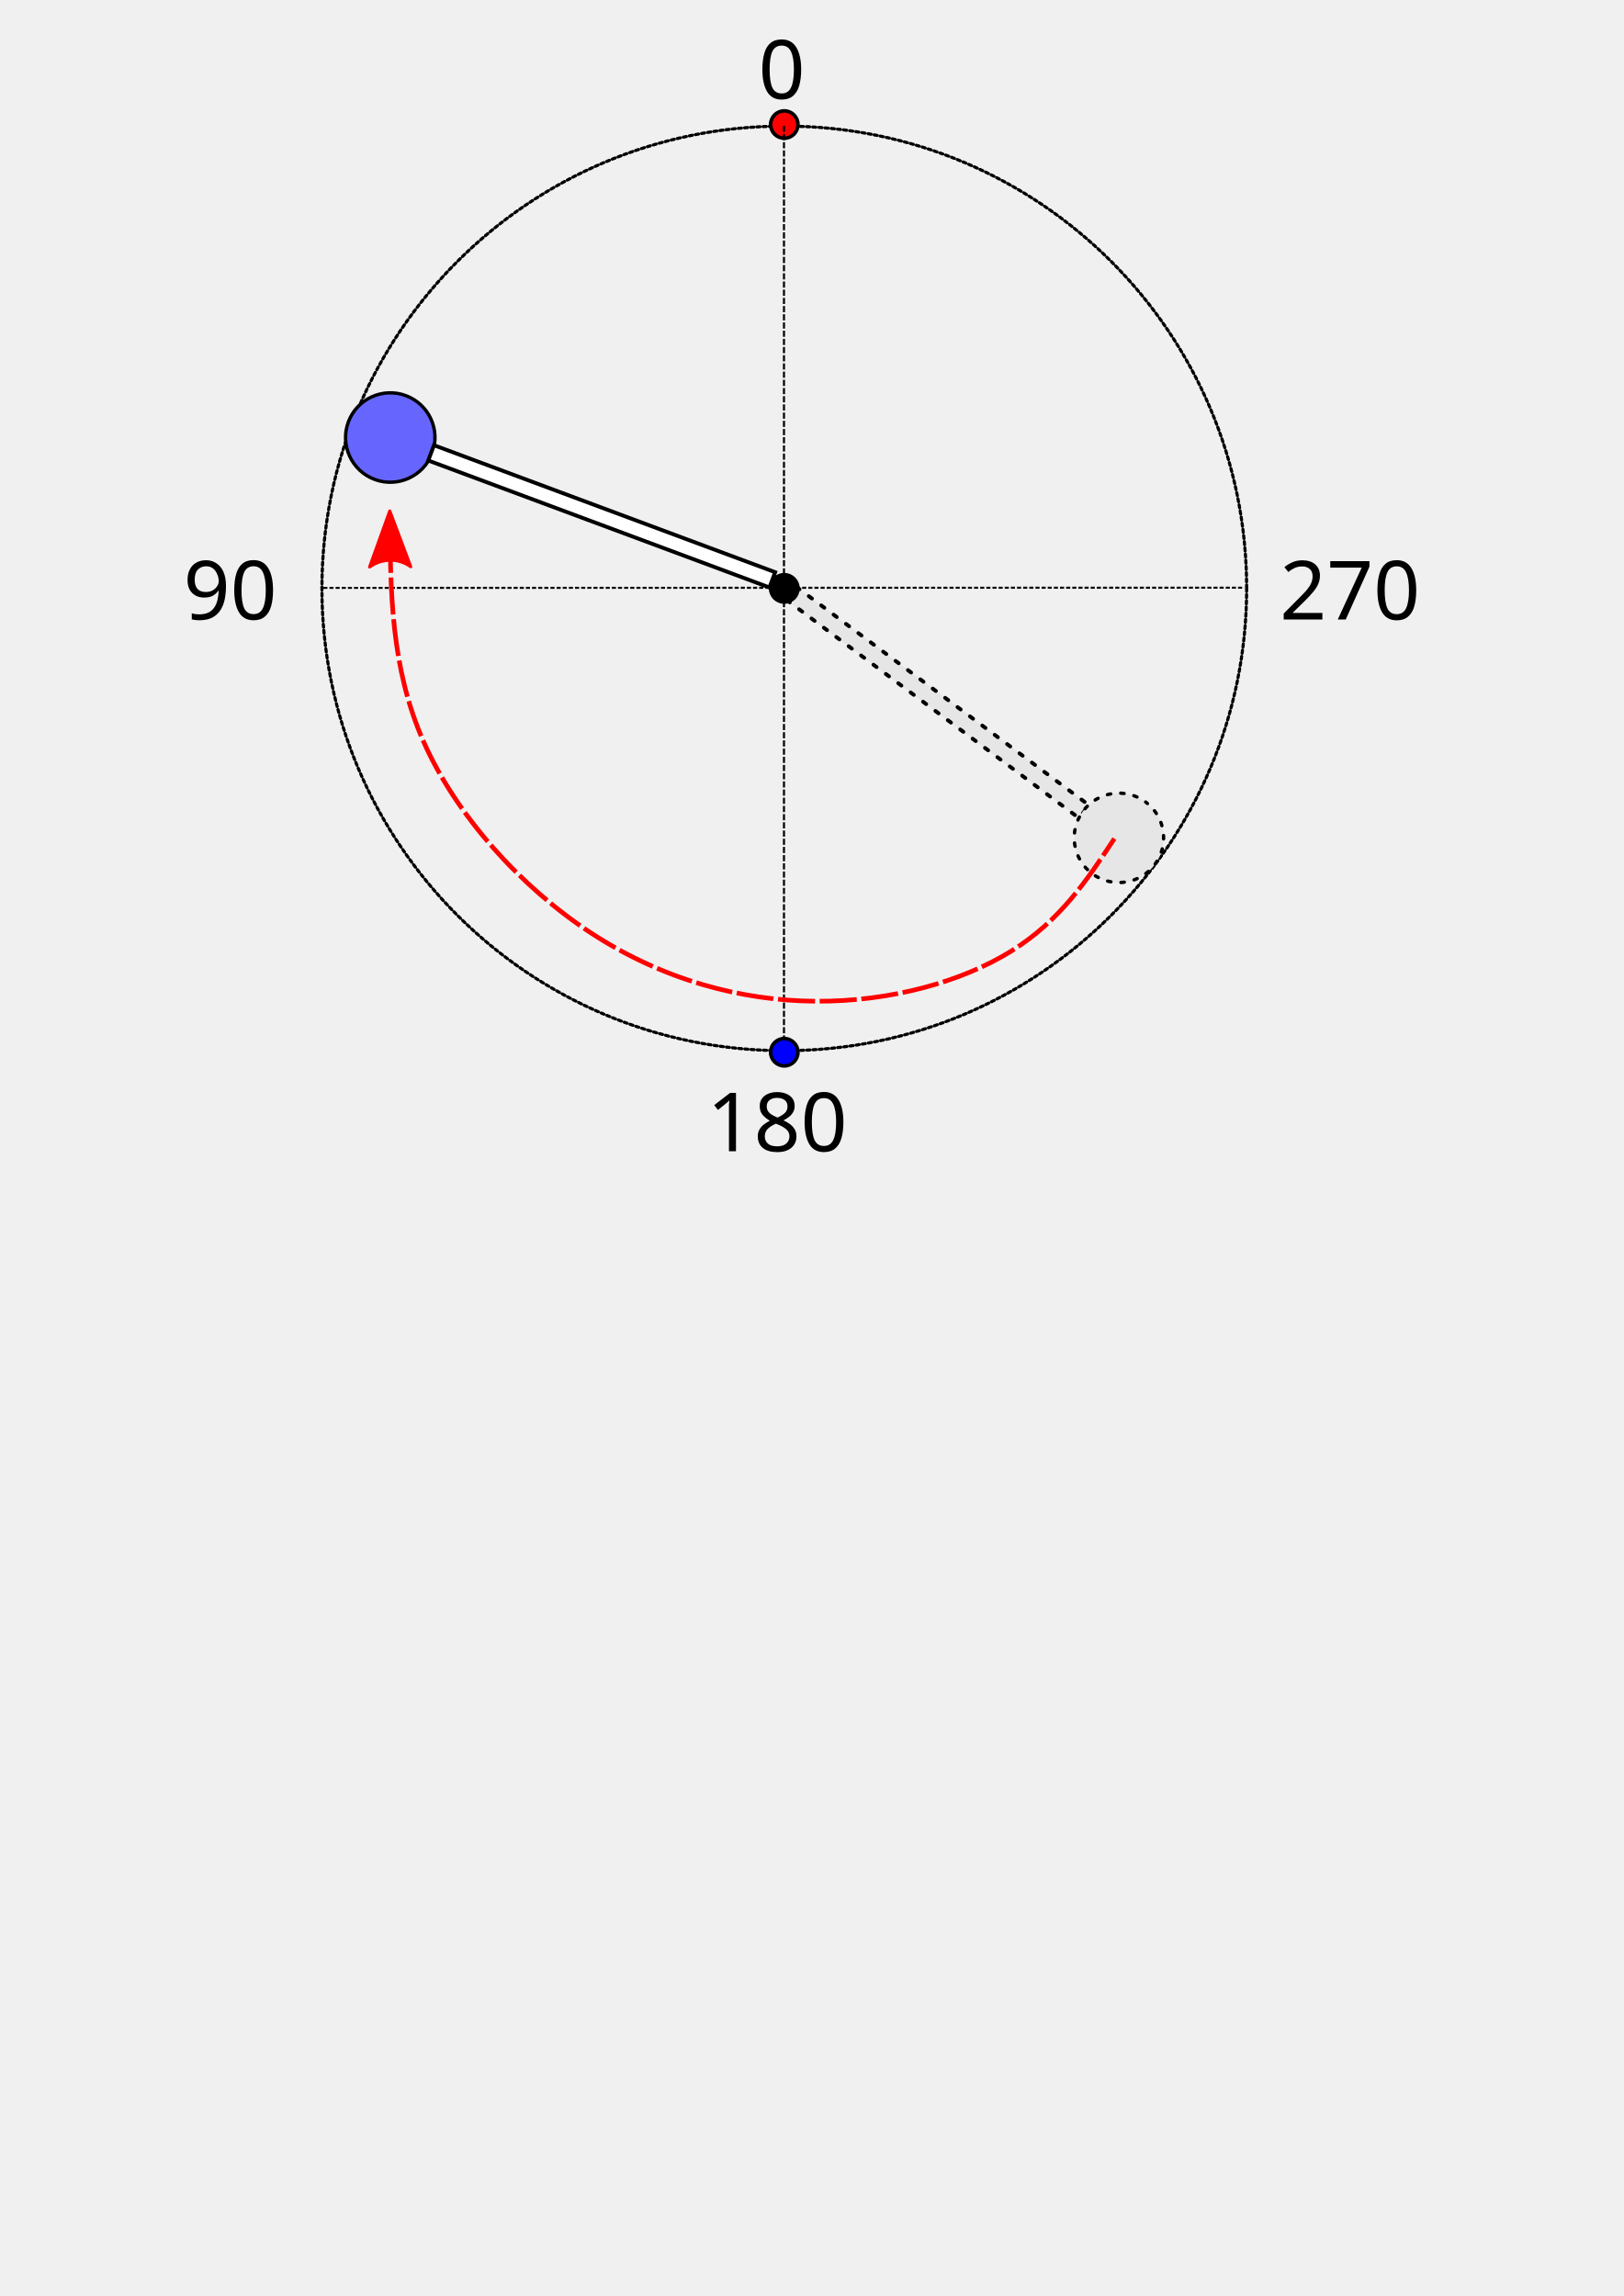
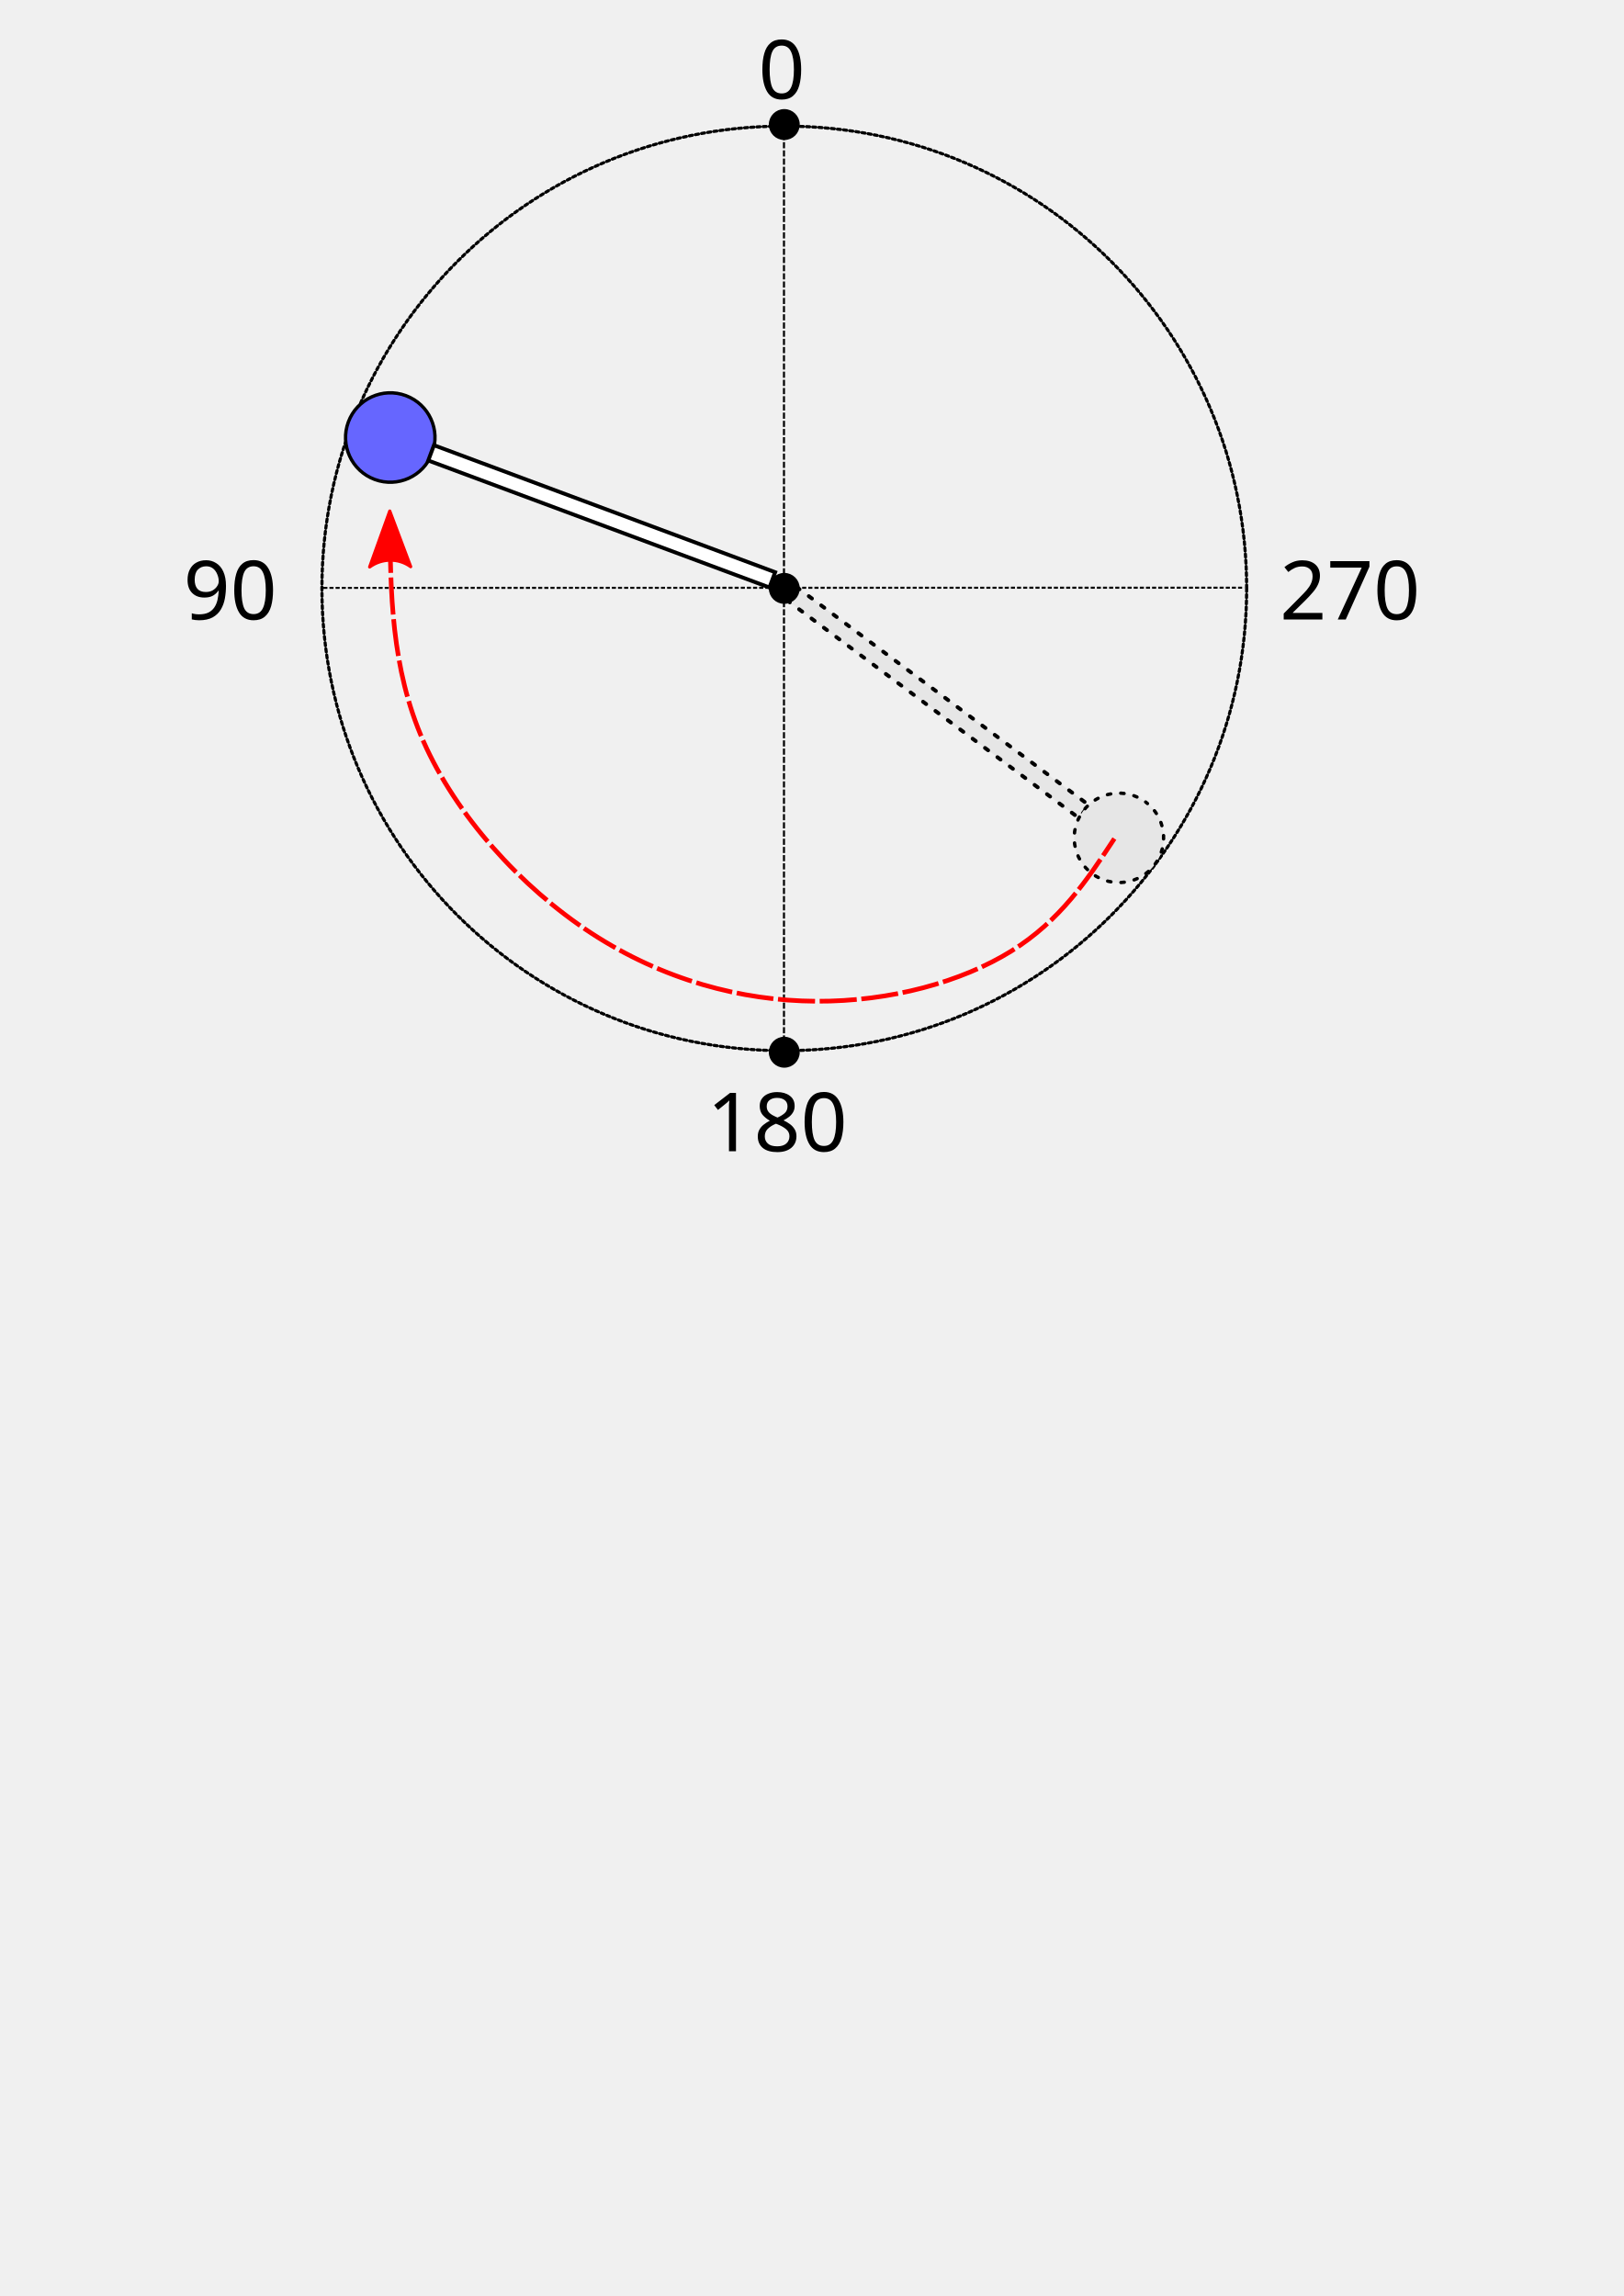
- <svg xmlns="http://www.w3.org/2000/svg" id="svg5103" version="1.1" viewBox="0 0 210 297" height="297mm" width="210mm">
+ <svg xmlns="http://www.w3.org/2000/svg" width="210mm" height="297mm" viewBox="0 0 210 297" version="1.1" id="svg5103">
  <defs id="defs5097">
-     <marker style="overflow:visible" id="Arrow2Lstart" refX="0.0" refY="0.0" orient="auto">
-       <path transform="scale(1.1) translate(1,0)" d="M 8.719,4.034 L -2.207,0.016 L 8.719,-4.002 C 6.973,-1.63 6.983,1.616 8.719,4.034 z " style="fill-rule:evenodd;stroke-width:0.625;stroke-linejoin:round;stroke:#ff0000;stroke-opacity:1;fill:#ff0000;fill-opacity:1" id="path3778" />
+     <marker orient="auto" refY="0.0" refX="0.0" id="Arrow2Lstart" style="overflow:visible">
+       <path id="path3778" style="fill-rule:evenodd;stroke-width:0.625;stroke-linejoin:round;stroke:#ff0000;stroke-opacity:1;fill:#ff0000;fill-opacity:1" d="M 8.719,4.034 L -2.207,0.016 L 8.719,-4.002 C 6.973,-1.63 6.983,1.616 8.719,4.034 z " transform="scale(1.1) translate(1,0)" />
    </marker>
-     <marker style="overflow:visible;" id="Arrow1Lend" refX="0.0" refY="0.0" orient="auto">
-       <path transform="scale(0.8) rotate(180) translate(12.5,0)" style="fill-rule:evenodd;stroke:#0000ff;stroke-width:1pt;stroke-opacity:1;fill:#0000ff;fill-opacity:1" d="M 0.0,0.0 L 5.0,-5.0 L -12.5,0.0 L 5.0,5.0 L 0.0,0.0 z " id="path3763" />
+     <marker orient="auto" refY="0.0" refX="0.0" id="Arrow1Lend" style="overflow:visible;">
+       <path id="path3763" d="M 0.0,0.0 L 5.0,-5.0 L -12.5,0.0 L 5.0,5.0 L 0.0,0.0 z " style="fill-rule:evenodd;stroke:#0000ff;stroke-width:1pt;stroke-opacity:1;fill:#0000ff;fill-opacity:1" transform="scale(0.8) rotate(180) translate(12.5,0)" />
    </marker>
-     <marker style="overflow:visible" id="marker6079" refX="0.0" refY="0.0" orient="auto">
-       <path transform="scale(0.8) translate(12.5,0)" style="fill-rule:evenodd;stroke:#0000ff;stroke-width:1pt;stroke-opacity:1;fill:#0000ff;fill-opacity:1" d="M 0.0,0.0 L 5.0,-5.0 L -12.5,0.0 L 5.0,5.0 L 0.0,0.0 z " id="path6077" />
+     <marker orient="auto" refY="0.0" refX="0.0" id="marker6079" style="overflow:visible">
+       <path id="path6077" d="M 0.0,0.0 L 5.0,-5.0 L -12.5,0.0 L 5.0,5.0 L 0.0,0.0 z " style="fill-rule:evenodd;stroke:#0000ff;stroke-width:1pt;stroke-opacity:1;fill:#0000ff;fill-opacity:1" transform="scale(0.8) translate(12.5,0)" />
    </marker>
-     <marker style="overflow:visible" id="Arrow1Lstart" refX="0.0" refY="0.0" orient="auto">
-       <path transform="scale(0.8) translate(12.5,0)" style="fill-rule:evenodd;stroke:#0000ff;stroke-width:1pt;stroke-opacity:1;fill:#0000ff;fill-opacity:1" d="M 0.0,0.0 L 5.0,-5.0 L -12.5,0.0 L 5.0,5.0 L 0.0,0.0 z " id="path3760" />
+     <marker orient="auto" refY="0.0" refX="0.0" id="Arrow1Lstart" style="overflow:visible">
+       <path id="path3760" d="M 0.0,0.0 L 5.0,-5.0 L -12.5,0.0 L 5.0,5.0 L 0.0,0.0 z " style="fill-rule:evenodd;stroke:#0000ff;stroke-width:1pt;stroke-opacity:1;fill:#0000ff;fill-opacity:1" transform="scale(0.8) translate(12.5,0)" />
    </marker>
  </defs>
  <g id="layer1">
-     <ellipse ry="59.8" rx="59.8" cy="76.111" cx="101.435" id="path5105" style="fill:none;stroke:#000000;stroke-width:0.401;stroke-linecap:round;stroke-miterlimit:4;stroke-dasharray:0.401, 0.401;stroke-dashoffset:0;paint-order:fill markers stroke" />
-     <path id="path5750" d="M 41.814,76.044 160.923,76.02" style="fill:none;stroke:#000000;stroke-width:0.265;stroke-linecap:butt;stroke-linejoin:miter;stroke-opacity:1;stroke-miterlimit:4;stroke-dasharray:0.529,0.265;stroke-dashoffset:0" />
-     <ellipse style="fill:#ff0000;stroke:#000000;stroke-width:0.461;stroke-linecap:round;stroke-miterlimit:4;stroke-dasharray:none;stroke-dashoffset:0;paint-order:fill markers stroke;fill-opacity:1" id="path5668-8" cx="101.435" cy="16.111" rx="1.769" ry="1.77" />
-     <text id="text5758" y="12.776" x="98.085" style="font-style:normal;font-weight:normal;font-size:10.583px;line-height:1.25;font-family:sans-serif;fill:#000000;fill-opacity:1;stroke:none;stroke-width:0.265" xml:space="preserve">
-       <tspan style="stroke-width:0.265" y="12.776" x="98.085" id="tspan5756">0</tspan>
+     <ellipse style="fill:none;stroke:#000000;stroke-width:0.401;stroke-linecap:round;stroke-miterlimit:4;stroke-dasharray:0.401, 0.401;stroke-dashoffset:0;paint-order:fill markers stroke" id="path5105" cx="101.435" cy="76.111" rx="59.8" ry="59.8" />
+     <path style="fill:none;stroke:#000000;stroke-width:0.265;stroke-linecap:butt;stroke-linejoin:miter;stroke-opacity:1;stroke-miterlimit:4;stroke-dasharray:0.529,0.265;stroke-dashoffset:0" d="M 41.814,76.044 160.923,76.02" id="path5750" />
+     <ellipse ry="1.77" rx="1.769" cy="16.111" cx="101.435" id="path5668-8" style="fill:#000000;stroke:#000000;stroke-width:0.461;stroke-linecap:round;stroke-miterlimit:4;stroke-dasharray:none;stroke-dashoffset:0;paint-order:fill markers stroke;fill-opacity:1" />
+     <text xml:space="preserve" style="font-style:normal;font-weight:normal;font-size:10.583px;line-height:1.25;font-family:sans-serif;fill:#000000;fill-opacity:1;stroke:none;stroke-width:0.265" x="98.085" y="12.776" id="text5758">
+       <tspan id="tspan5756" x="98.085" y="12.776" style="stroke-width:0.265">0</tspan>
    </text>
-     <text xml:space="preserve" style="font-style:normal;font-weight:normal;font-size:10.583px;line-height:1.25;font-family:sans-serif;fill:#000000;fill-opacity:1;stroke:none;stroke-width:0.265" x="98.085" y="147.286" id="text5758-9">
-       <tspan id="tspan5756-2" x="98.085" y="147.286" style="stroke-width:0.265" />
+     <text id="text5758-9" y="147.286" x="98.085" style="font-style:normal;font-weight:normal;font-size:10.583px;line-height:1.25;font-family:sans-serif;fill:#000000;fill-opacity:1;stroke:none;stroke-width:0.265" xml:space="preserve">
+       <tspan style="stroke-width:0.265" y="147.286" x="98.085" id="tspan5756-2" />
    </text>
-     <text id="text5803" y="80.127" x="23.728" style="font-style:normal;font-weight:normal;font-size:10.583px;line-height:1.25;font-family:sans-serif;fill:#000000;fill-opacity:1;stroke:none;stroke-width:0.265" xml:space="preserve">
-       <tspan style="stroke-width:0.265" y="80.127" x="23.728" id="tspan5801">90</tspan>
+     <text xml:space="preserve" style="font-style:normal;font-weight:normal;font-size:10.583px;line-height:1.25;font-family:sans-serif;fill:#000000;fill-opacity:1;stroke:none;stroke-width:0.265" x="23.728" y="80.127" id="text5803">
+       <tspan id="tspan5801" x="23.728" y="80.127" style="stroke-width:0.265">90</tspan>
    </text>
-     <rect style="fill:#e6e6e6;fill-opacity:1;stroke:#000000;stroke-width:0.5;stroke-linecap:round;stroke-miterlimit:4;stroke-dasharray:0.5, 1.5;stroke-dashoffset:0;paint-order:fill markers stroke" id="rect5754-6" width="2.11" height="47.089" x="-1.362" y="128.069" transform="rotate(-53.27196)" />
-     <path id="path5695" d="M 101.395,16.27 V 136.007" style="fill:none;stroke:#000000;stroke-width:0.265;stroke-linecap:butt;stroke-linejoin:miter;stroke-opacity:1;stroke-miterlimit:4;stroke-dasharray:0.795,0.265;stroke-dashoffset:0" />
-     <circle style="fill:#e6e6e6;fill-opacity:1;stroke:#000000;stroke-width:0.434;stroke-linecap:round;stroke-miterlimit:4;stroke-dasharray:0.434, 1.302;stroke-dashoffset:0.13;paint-order:fill markers stroke" id="path5752-2" cx="-0.323" cy="180.799" transform="rotate(-53.27196)" r="5.783" />
-     <ellipse style="fill:#0000ff;stroke:#000000;stroke-width:0.461;stroke-linecap:round;stroke-miterlimit:4;stroke-dasharray:none;stroke-dashoffset:0;paint-order:fill markers stroke" id="path5668-7" cx="101.435" cy="136.111" rx="1.769" ry="1.77" />
-     <path id="path6197" d="m 50.427,66.905 c 0.069,9.733 0.137,19.465 4.334,28.985 4.197,9.52 12.52,18.827 21.744,24.839 9.224,6.012 19.343,8.726 29.018,8.786 9.676,0.06 18.902,-2.533 25.262,-6.482 6.36,-3.949 9.85,-9.251 13.341,-14.554" style="fill:none;stroke:#ff0000;stroke-width:0.6;stroke-linecap:butt;stroke-linejoin:miter;stroke-miterlimit:4;stroke-dasharray:4.8,0.6;stroke-dashoffset:3;stroke-opacity:1;marker-start:url(#Arrow2Lstart)" />
-     <text xml:space="preserve" style="font-style:normal;font-weight:normal;font-size:10.583px;line-height:1.25;font-family:sans-serif;fill:#000000;fill-opacity:1;stroke:none;stroke-width:0.265" x="91.439" y="148.923" id="text886">
-       <tspan id="tspan884" x="91.439" y="148.923" style="stroke-width:0.265">180</tspan>
+     <rect transform="rotate(-53.27196)" y="128.069" x="-1.362" height="47.089" width="2.11" id="rect5754-6" style="fill:#e6e6e6;fill-opacity:1;stroke:#000000;stroke-width:0.5;stroke-linecap:round;stroke-miterlimit:4;stroke-dasharray:0.5, 1.5;stroke-dashoffset:0;paint-order:fill markers stroke" />
+     <path style="fill:none;stroke:#000000;stroke-width:0.265;stroke-linecap:butt;stroke-linejoin:miter;stroke-opacity:1;stroke-miterlimit:4;stroke-dasharray:0.795,0.265;stroke-dashoffset:0" d="M 101.395,16.27 V 136.007" id="path5695" />
+     <circle r="5.783" transform="rotate(-53.27196)" cy="180.799" cx="-0.323" id="path5752-2" style="fill:#e6e6e6;fill-opacity:1;stroke:#000000;stroke-width:0.434;stroke-linecap:round;stroke-miterlimit:4;stroke-dasharray:0.434, 1.302;stroke-dashoffset:0.13;paint-order:fill markers stroke" />
+     <ellipse ry="1.77" rx="1.769" cy="136.111" cx="101.435" id="path5668-7" style="fill:#000000;stroke:#000000;stroke-width:0.461;stroke-linecap:round;stroke-miterlimit:4;stroke-dasharray:none;stroke-dashoffset:0;paint-order:fill markers stroke" />
+     <path style="fill:none;stroke:#ff0000;stroke-width:0.6;stroke-linecap:butt;stroke-linejoin:miter;stroke-miterlimit:4;stroke-dasharray:4.8,0.6;stroke-dashoffset:3;stroke-opacity:1;marker-start:url(#Arrow2Lstart)" d="m 50.427,66.905 c 0.069,9.733 0.137,19.465 4.334,28.985 4.197,9.52 12.52,18.827 21.744,24.839 9.224,6.012 19.343,8.726 29.018,8.786 9.676,0.06 18.902,-2.533 25.262,-6.482 6.36,-3.949 9.85,-9.251 13.341,-14.554" id="path6197" />
+     <text id="text886" y="148.923" x="91.439" style="font-style:normal;font-weight:normal;font-size:10.583px;line-height:1.25;font-family:sans-serif;fill:#000000;fill-opacity:1;stroke:none;stroke-width:0.265" xml:space="preserve">
+       <tspan style="stroke-width:0.265" y="148.923" x="91.439" id="tspan884">180</tspan>
    </text>
-     <text xml:space="preserve" style="font-style:normal;font-weight:normal;font-size:10.583px;line-height:1.25;font-family:sans-serif;fill:#000000;fill-opacity:1;stroke:none;stroke-width:0.265" x="165.526" y="80.133" id="text890">
-       <tspan id="tspan888" x="165.526" y="80.133" style="stroke-width:0.265">270</tspan>
-       <tspan x="165.526" y="93.362" style="stroke-width:0.265" id="tspan892" />
+     <text id="text890" y="80.133" x="165.526" style="font-style:normal;font-weight:normal;font-size:10.583px;line-height:1.25;font-family:sans-serif;fill:#000000;fill-opacity:1;stroke:none;stroke-width:0.265" xml:space="preserve">
+       <tspan style="stroke-width:0.265" y="80.133" x="165.526" id="tspan888">270</tspan>
+       <tspan id="tspan892" style="stroke-width:0.265" y="93.362" x="165.526" />
    </text>
-     <circle r="5.783" transform="rotate(110.4179)" cy="-67.049" cx="35.432" id="path5752" style="fill:#6666ff;fill-opacity:1;stroke:#000000;stroke-width:0.434;stroke-linecap:round;stroke-miterlimit:4;stroke-dasharray:none;stroke-dashoffset:0;paint-order:fill markers stroke" />
-     <rect transform="rotate(110.4179)" y="-119.778" x="34.393" height="47.089" width="2.11" id="rect5754" style="fill:#ffffff;fill-opacity:1;stroke:#000000;stroke-width:0.5;stroke-linecap:round;stroke-miterlimit:4;stroke-dasharray:none;stroke-dashoffset:0;paint-order:fill markers stroke" />
-     <ellipse ry="1.77" rx="1.769" cy="76.111" cx="101.435" id="path5668" style="fill:#000000;stroke:#000000;stroke-width:0.461;stroke-linecap:round;stroke-miterlimit:4;stroke-dasharray:none;stroke-dashoffset:0;paint-order:fill markers stroke;fill-opacity:1" />
+     <circle style="fill:#6666ff;fill-opacity:1;stroke:#000000;stroke-width:0.434;stroke-linecap:round;stroke-miterlimit:4;stroke-dasharray:none;stroke-dashoffset:0;paint-order:fill markers stroke" id="path5752" cx="35.432" cy="-67.049" transform="rotate(110.4179)" r="5.783" />
+     <rect style="fill:#ffffff;fill-opacity:1;stroke:#000000;stroke-width:0.5;stroke-linecap:round;stroke-miterlimit:4;stroke-dasharray:none;stroke-dashoffset:0;paint-order:fill markers stroke" id="rect5754" width="2.11" height="47.089" x="34.393" y="-119.778" transform="rotate(110.4179)" />
+     <ellipse style="fill:#000000;stroke:#000000;stroke-width:0.461;stroke-linecap:round;stroke-miterlimit:4;stroke-dasharray:none;stroke-dashoffset:0;paint-order:fill markers stroke;fill-opacity:1" id="path5668" cx="101.435" cy="76.111" rx="1.769" ry="1.77" />
  </g>
</svg>
